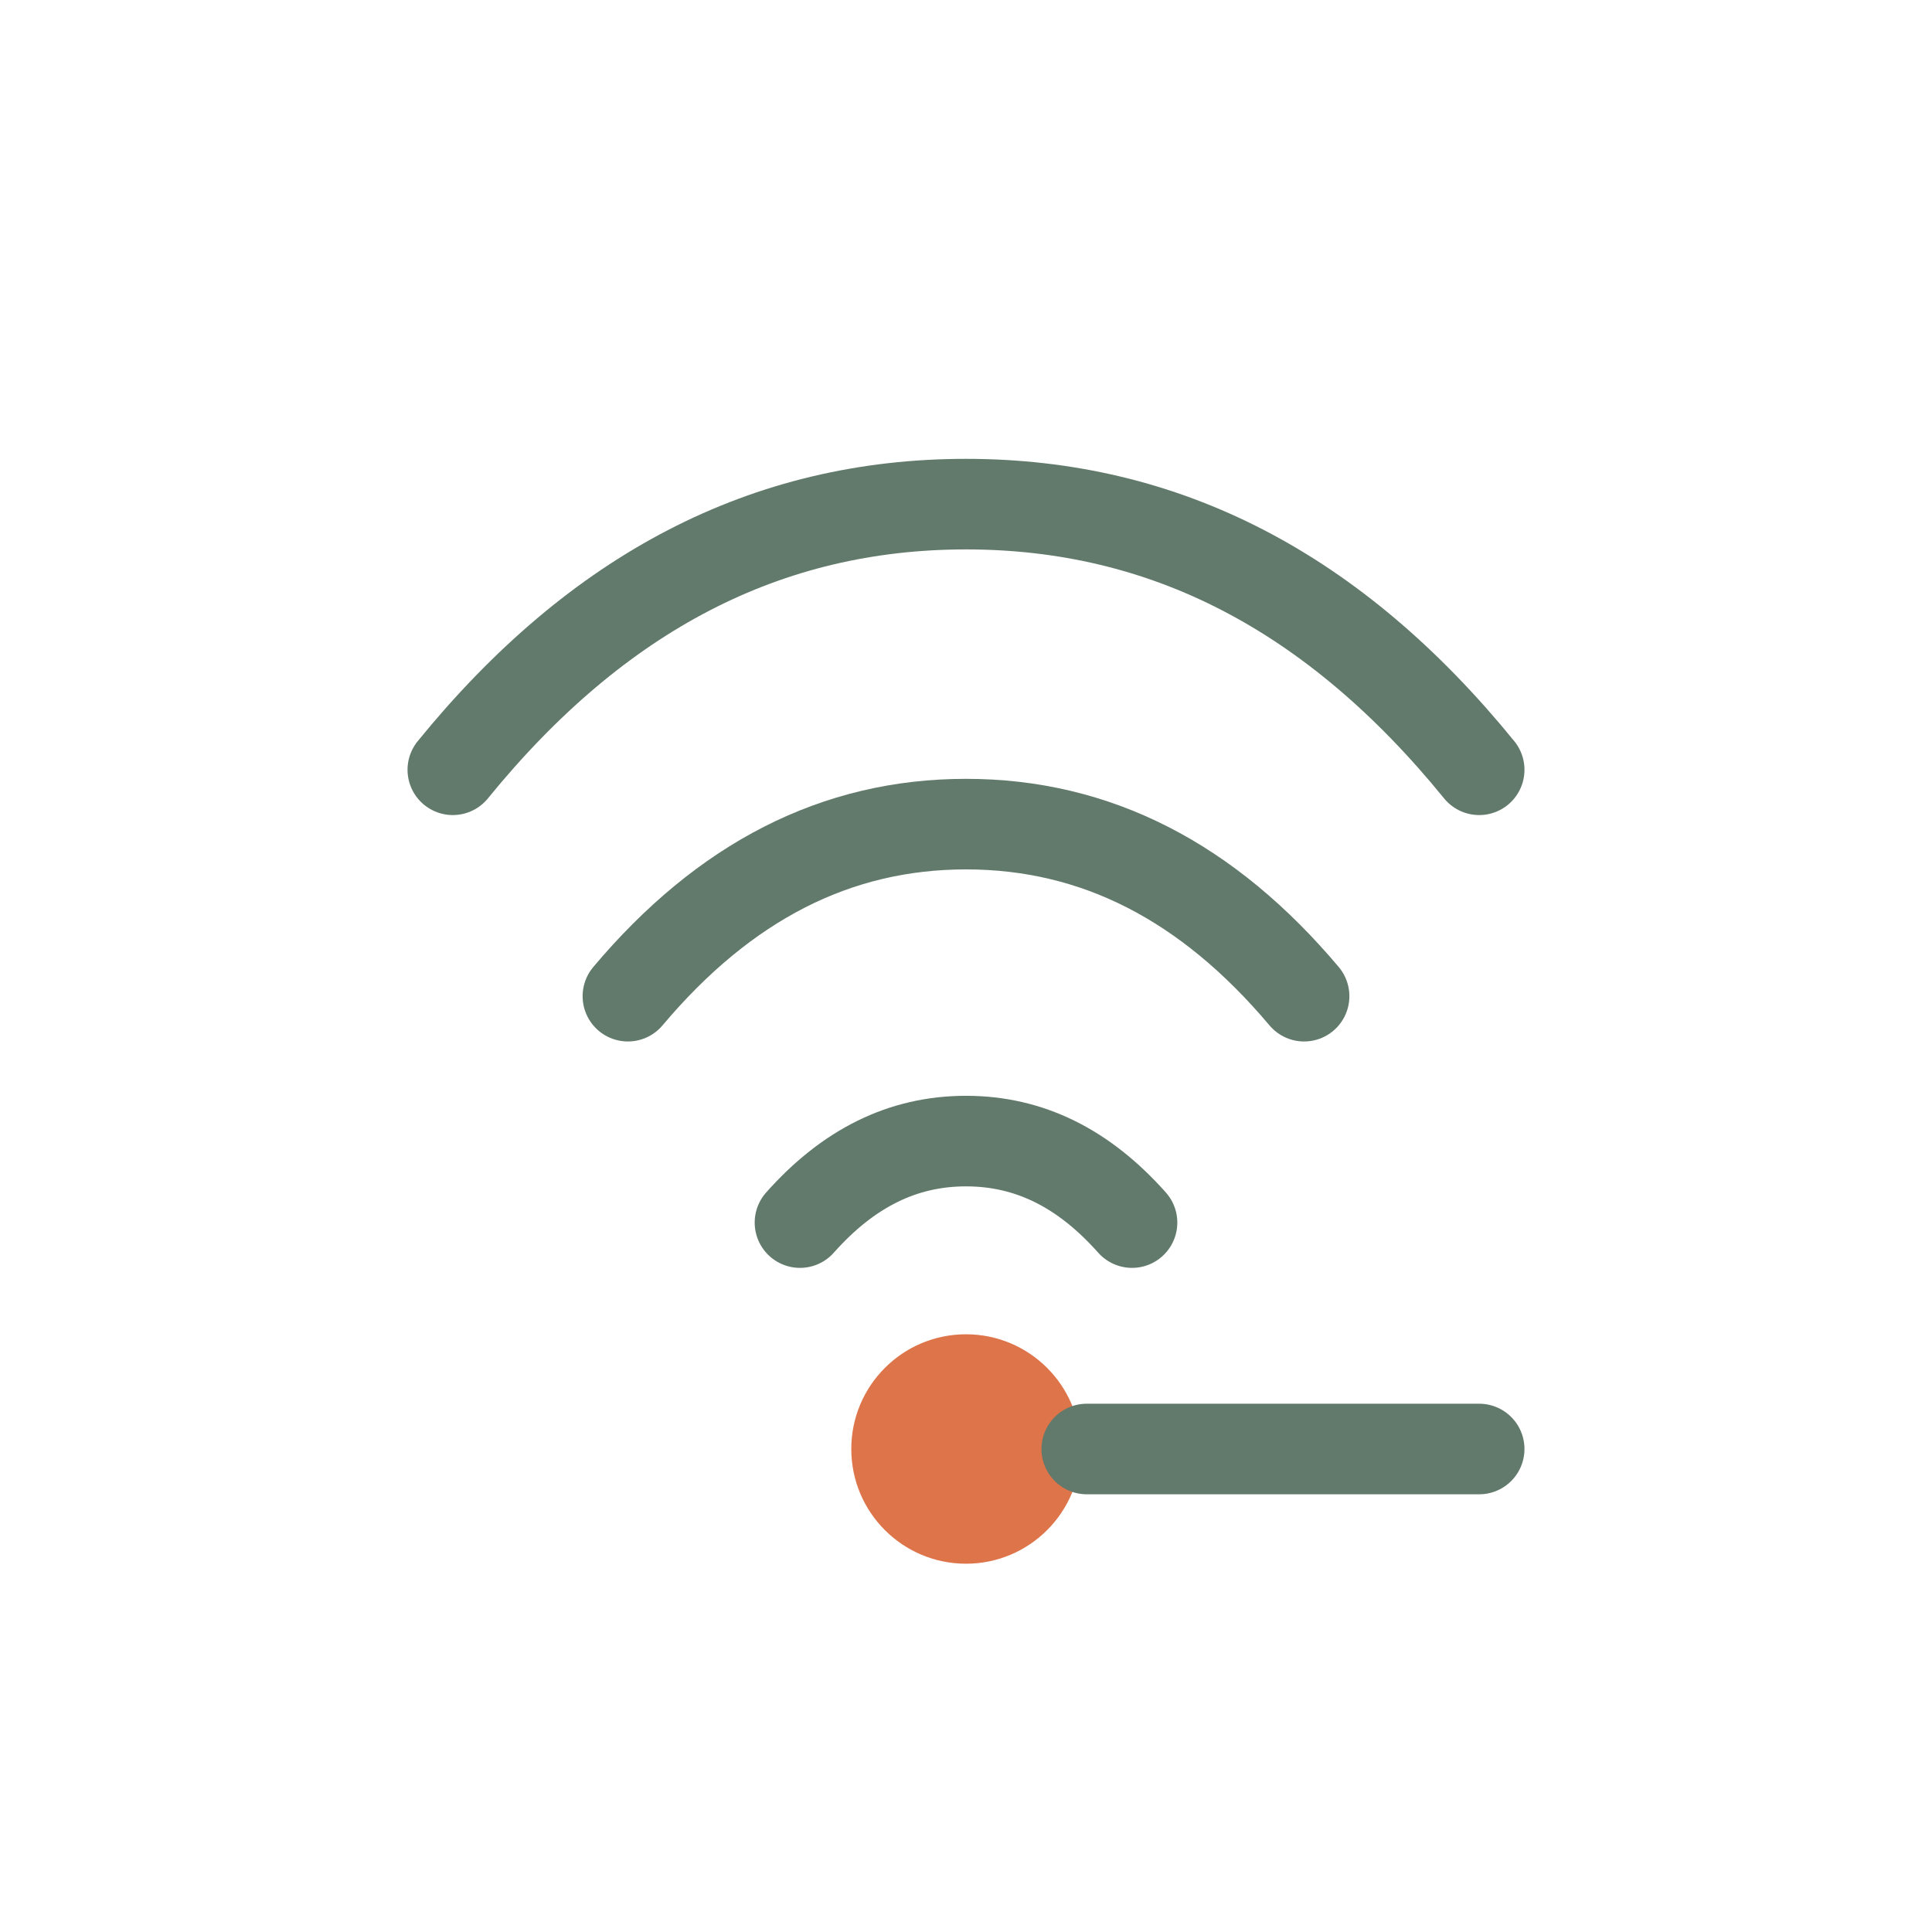
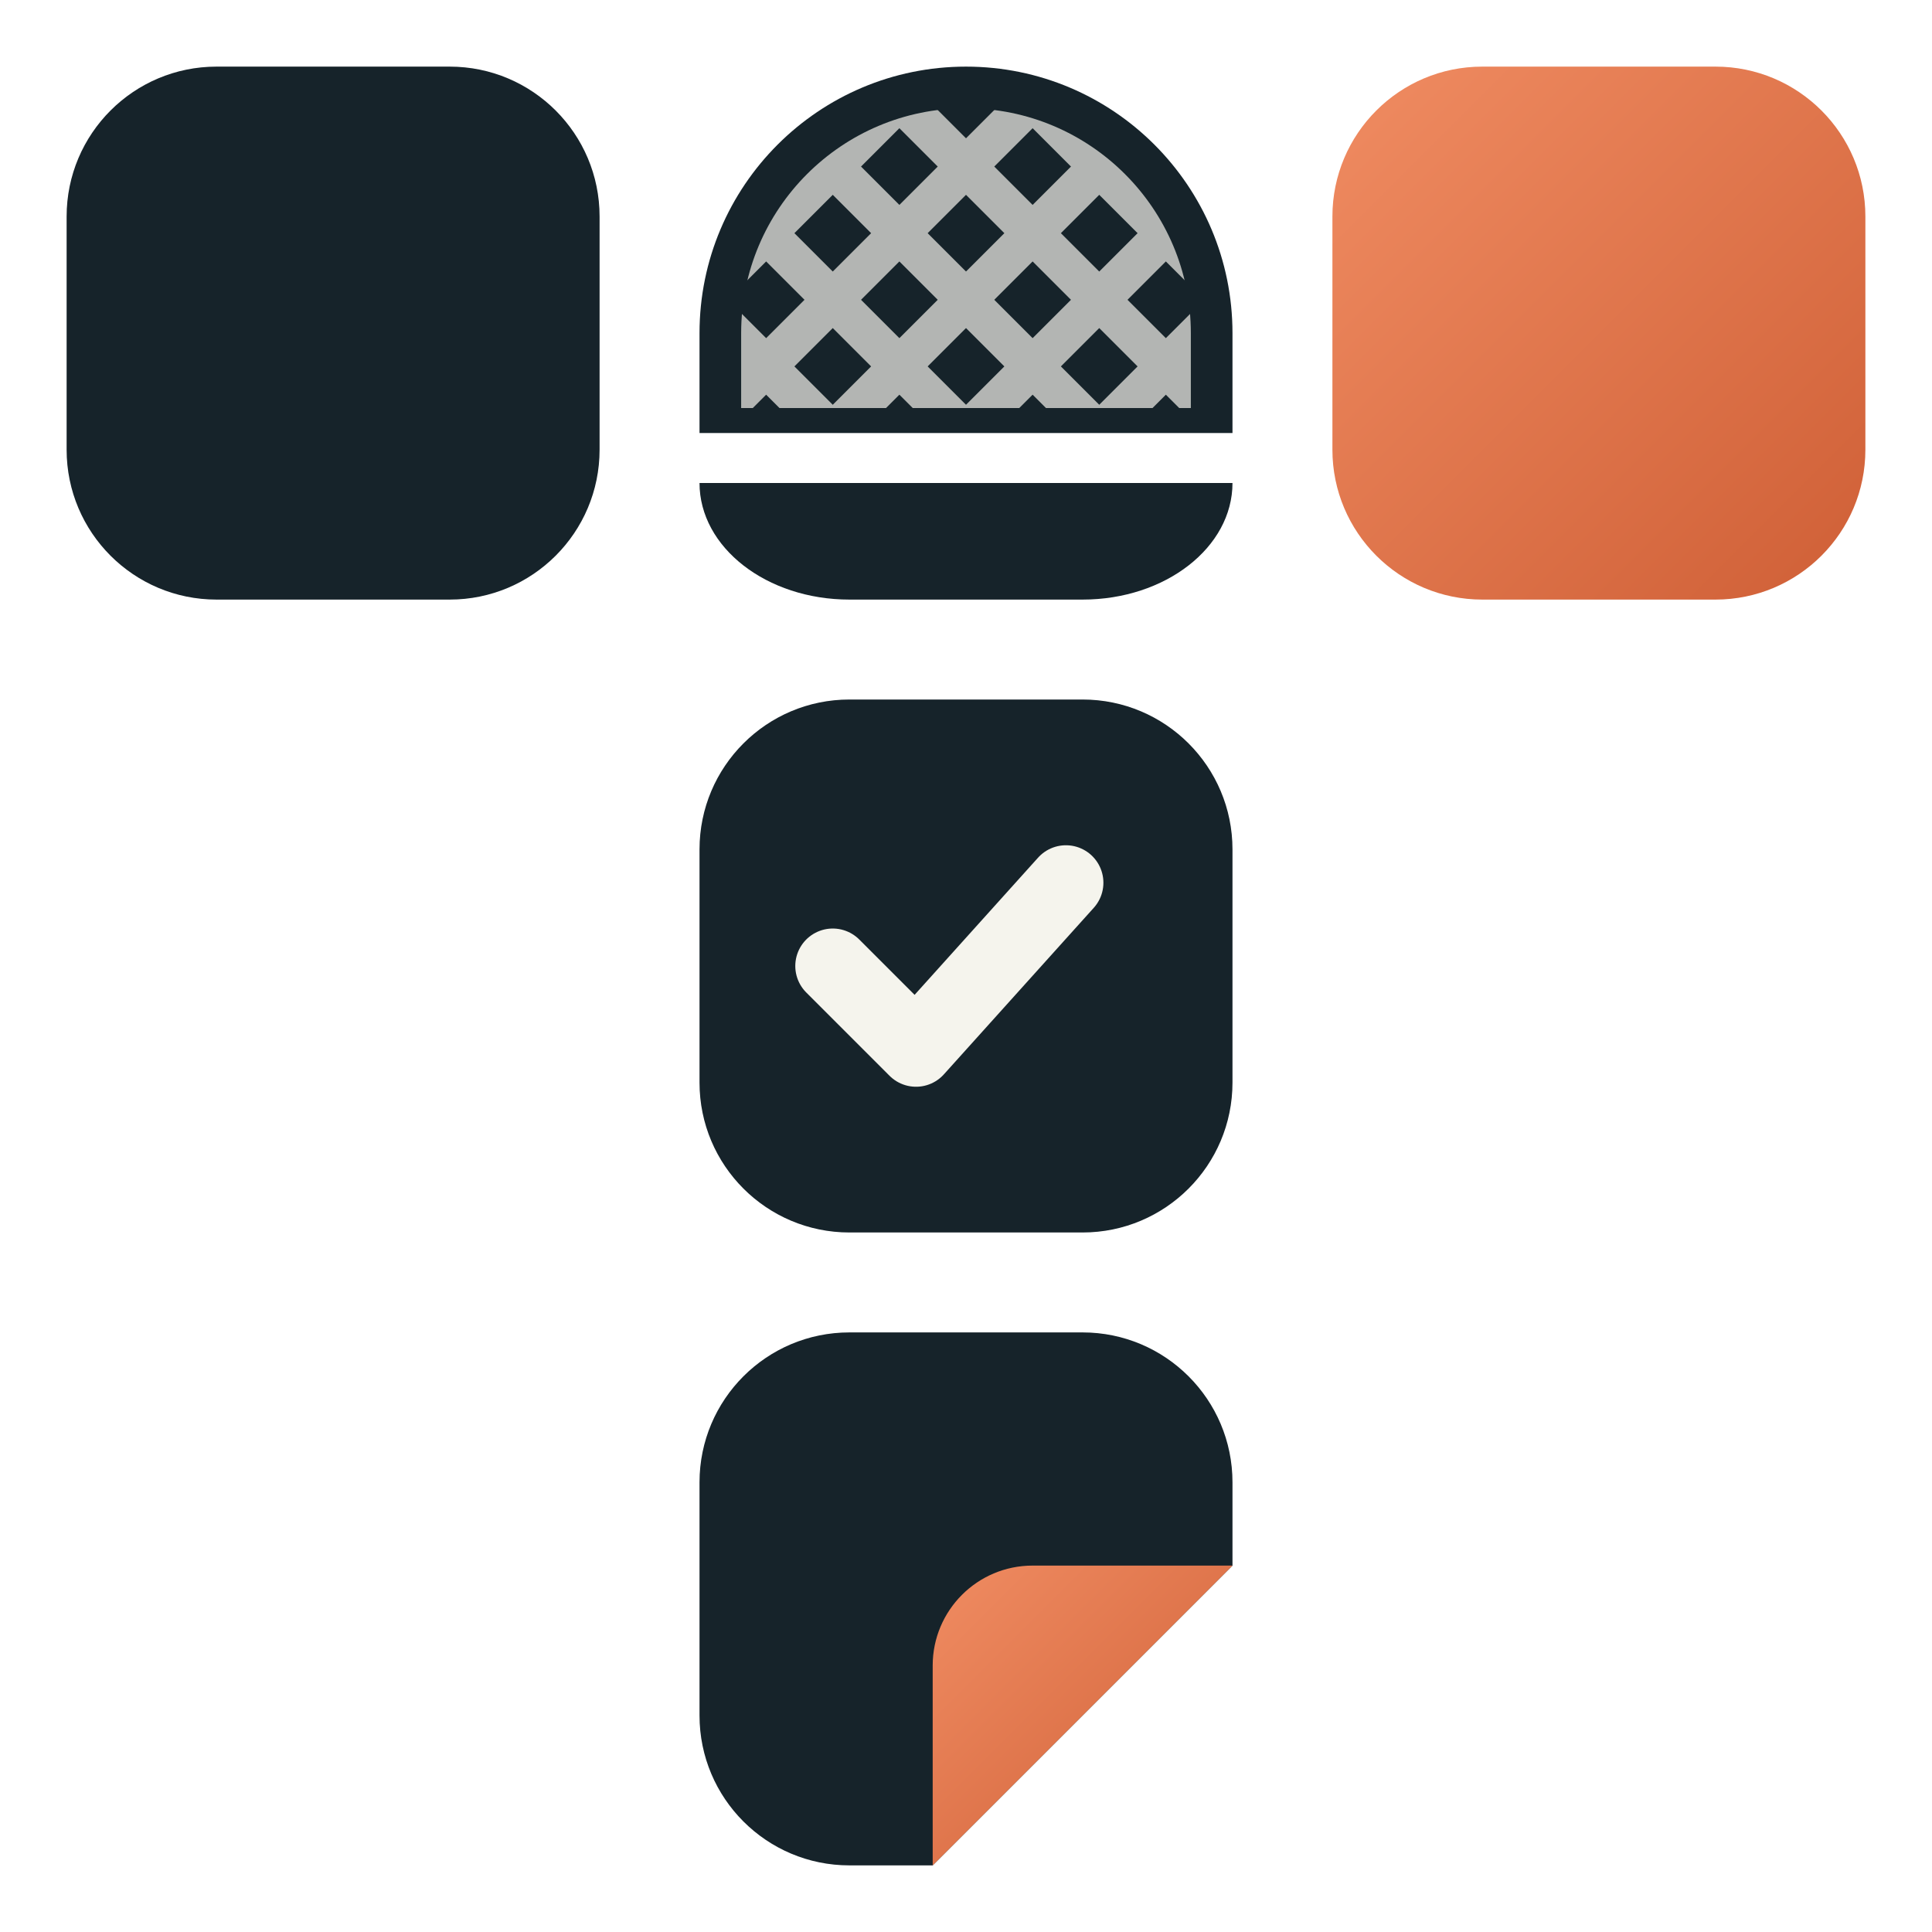
- <svg xmlns="http://www.w3.org/2000/svg" viewBox="0 0 64 64" fill="none">
-   <path d="M15 25.5c4.8-5.9 10.4-8.8 17-8.8s12.2 2.9 17 8.8" stroke="#627A6B" stroke-width="3" stroke-linecap="round" stroke-linejoin="round" />
-   <path d="M20.8 33c3.2-3.8 6.9-5.7 11.2-5.7s8 1.9 11.2 5.7" stroke="#627A6B" stroke-width="3" stroke-linecap="round" stroke-linejoin="round" />
-   <path d="M26.5 40.5c1.6-1.8 3.4-2.7 5.5-2.7s3.9.9 5.5 2.7" stroke="#627A6B" stroke-width="3" stroke-linecap="round" stroke-linejoin="round" />
-   <circle cx="32" cy="48" r="3.8" fill="#DE7449" />
-   <path d="M36 48h13" stroke="#627A6B" stroke-width="3" stroke-linecap="round" stroke-linejoin="round" />
+ <svg xmlns="http://www.w3.org/2000/svg" viewBox="32 34 116 116">
+   <defs>
+     <linearGradient id="tHot" x1="0" y1="0" x2="1" y2="1">
+       <stop offset="0" stop-color="#F08C62" />
+       <stop offset="1" stop-color="#CF5F36" />
+     </linearGradient>
+   </defs>
+   <g fill="#16232A">
+     <rect x="36" y="38" width="32" height="32" rx="9" />
+     <path d="M74 54a16 16 0 0 1 32 0v6H74z" />
+     <path d="M74 63h32a9 7 0 0 1-9 7H83a9 7 0 0 1-9-7z" />
+     <rect x="74" y="76" width="32" height="32" rx="9" />
+     <path d="M83 114h14a9 9 0 0 1 9 9v5l-18 18h-5a9 9 0 0 1-9-9v-14a9 9 0 0 1 9-9z" />
+   </g>
+   <clipPath id="tMic">
+     <path d="M90 40.5a13.5 13.5 0 0 1 13.5 13.5v4.5h-27V54A13.5 13.5 0 0 1 90 40.5z" />
+   </clipPath>
+   <g clip-path="url(#tMic)" stroke="#F5F4ED" stroke-width="2.4" stroke-linecap="round" opacity=".7" fill="none">
+     <path d="M42 36l30 30" />
+     <path d="M138 36l-30 30" />
+     <path d="M50 36l30 30" />
+     <path d="M130 36l-30 30" />
+     <path d="M58 36l30 30" />
+     <path d="M122 36l-30 30" />
+     <path d="M66 36l30 30" />
+     <path d="M114 36l-30 30" />
+     <path d="M74 36l30 30" />
+     <path d="M106 36l-30 30" />
+     <path d="M82 36l30 30" />
+     <path d="M98 36l-30 30" />
+     <path d="M90 36l30 30" />
+     <path d="M90 36l-30 30" />
+     <path d="M98 36l30 30" />
+     <path d="M82 36l-30 30" />
+     <path d="M106 36l30 30" />
+     <path d="M74 36l-30 30" />
+   </g>
+   <rect x="112" y="38" width="32" height="32" rx="9" fill="url(#tHot)" />
+   <path d="M106 128L88 146v-12a6 6 0 0 1 6-6z" fill="url(#tHot)" />
+   <path d="M82 92l5 5 9-10" fill="none" stroke="#F5F4ED" stroke-width="4.5" stroke-linecap="round" stroke-linejoin="round" />
</svg>
